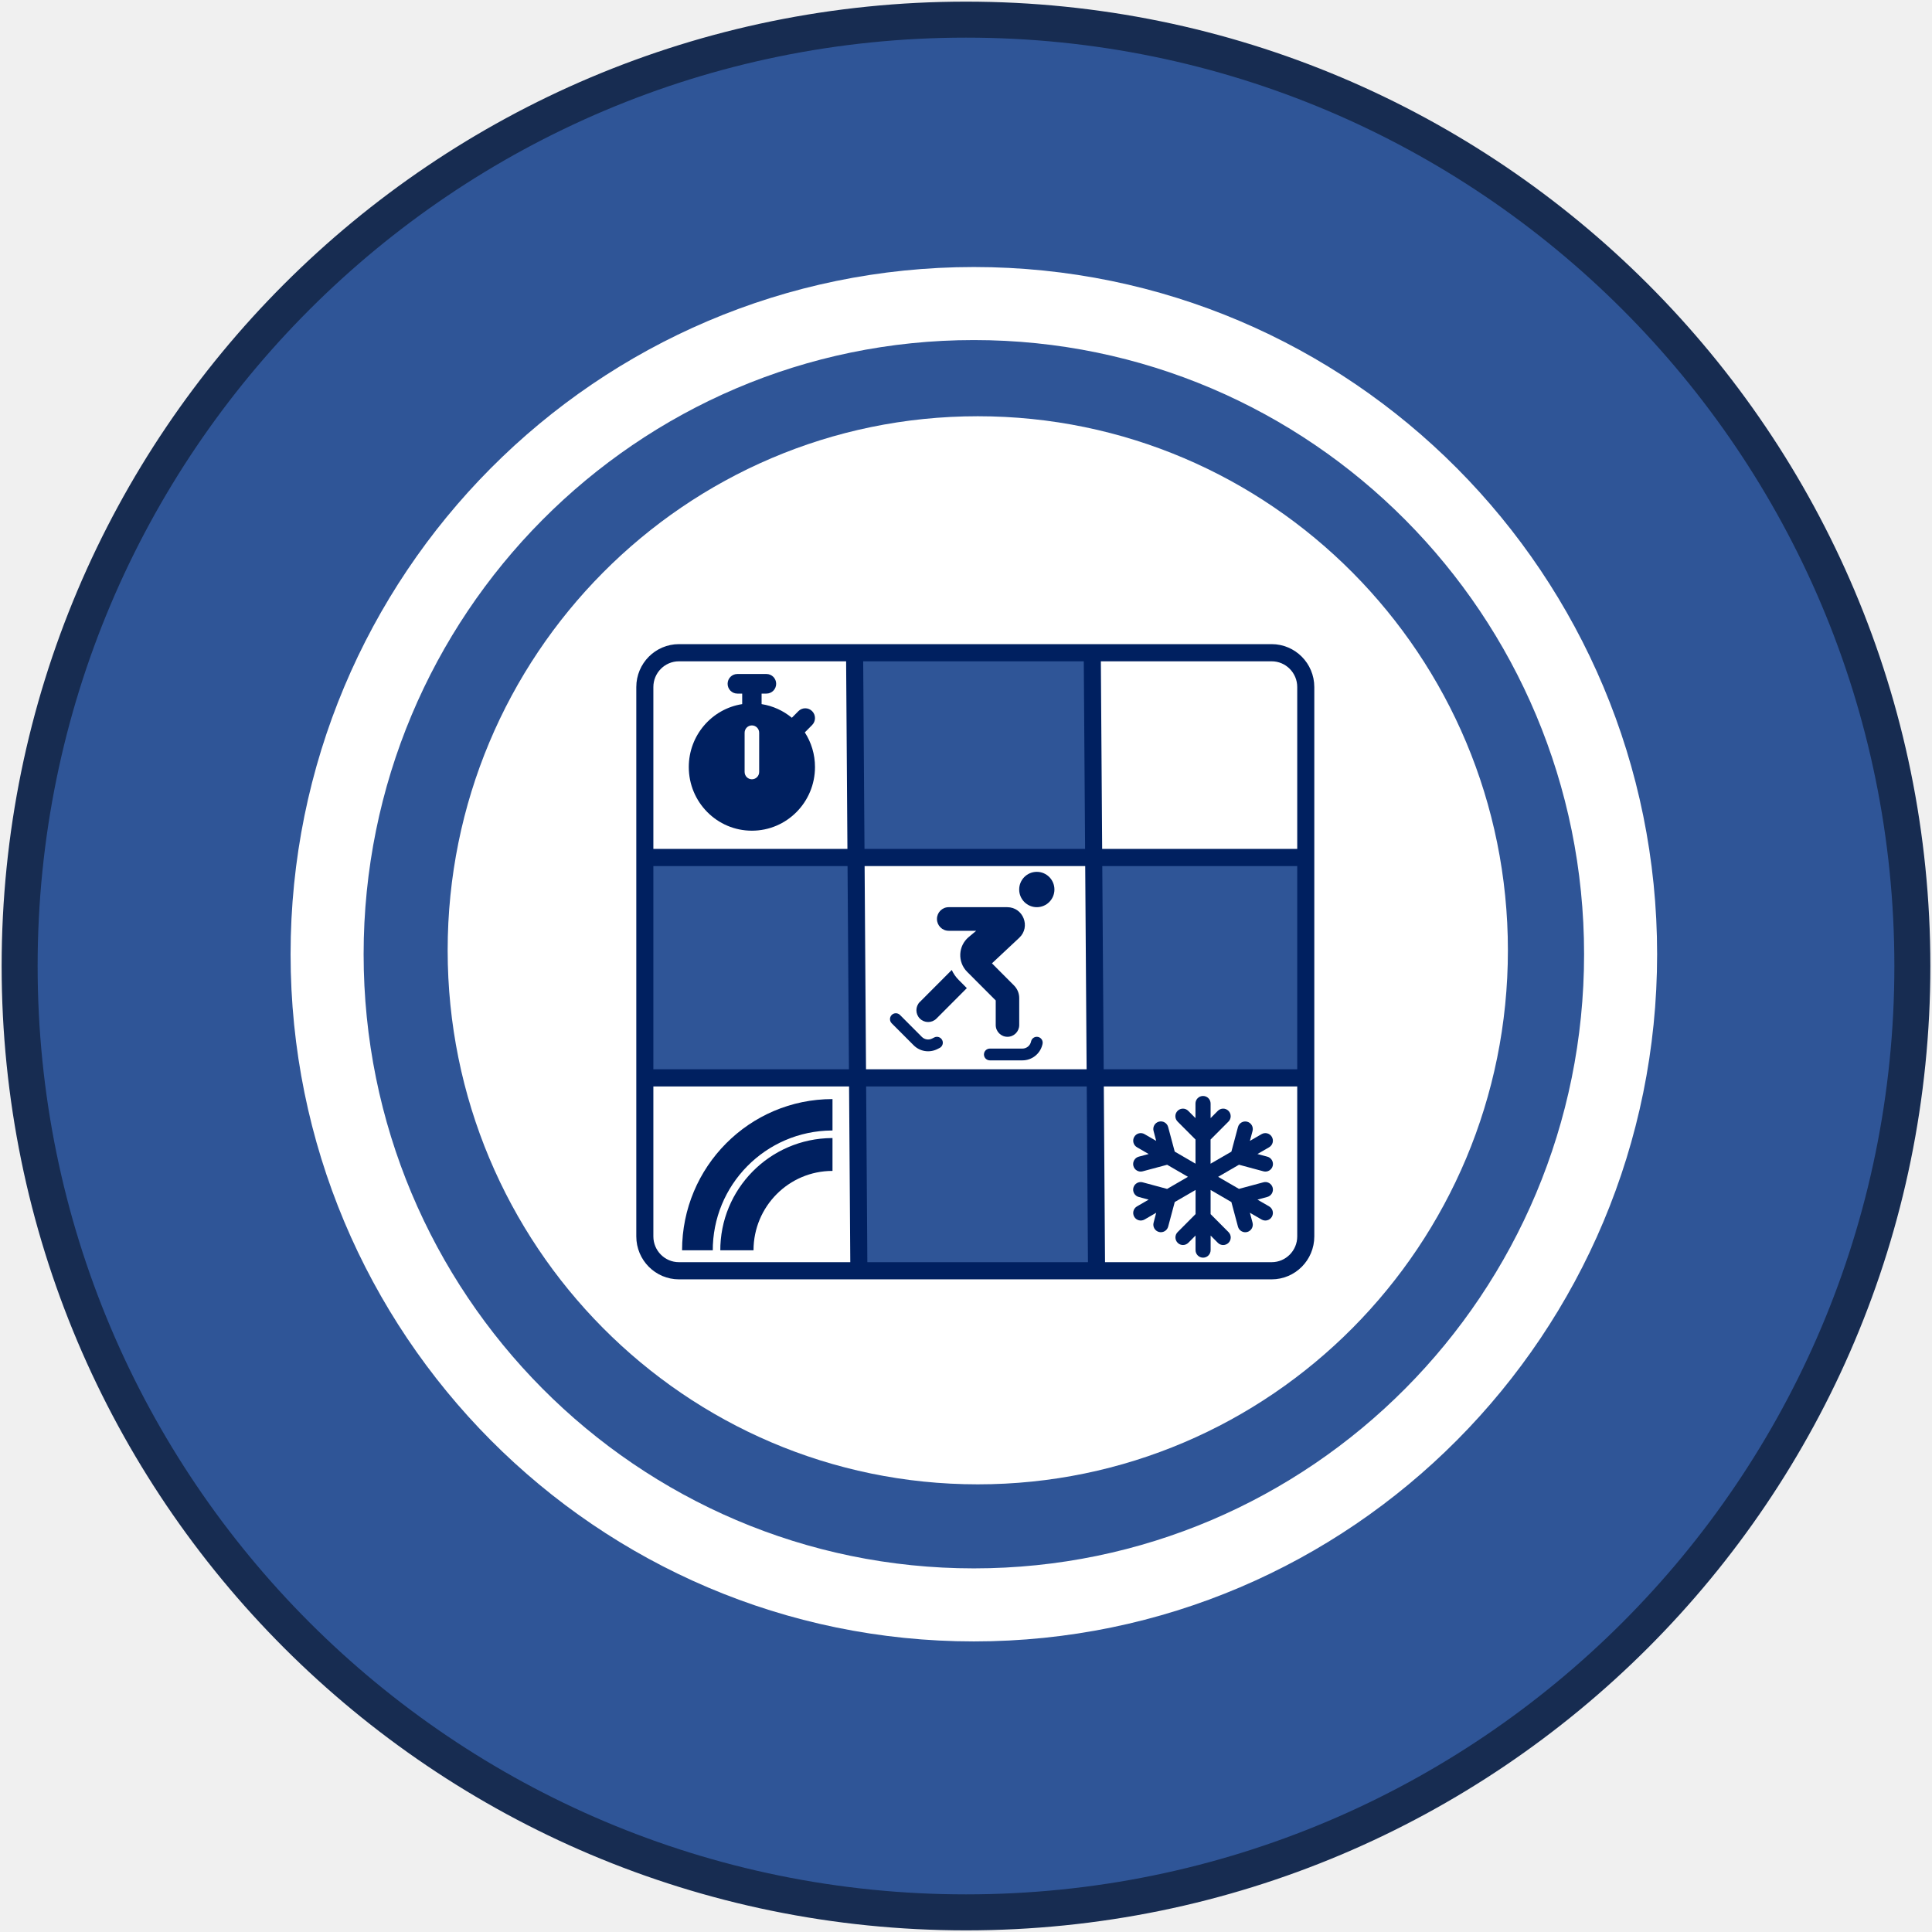
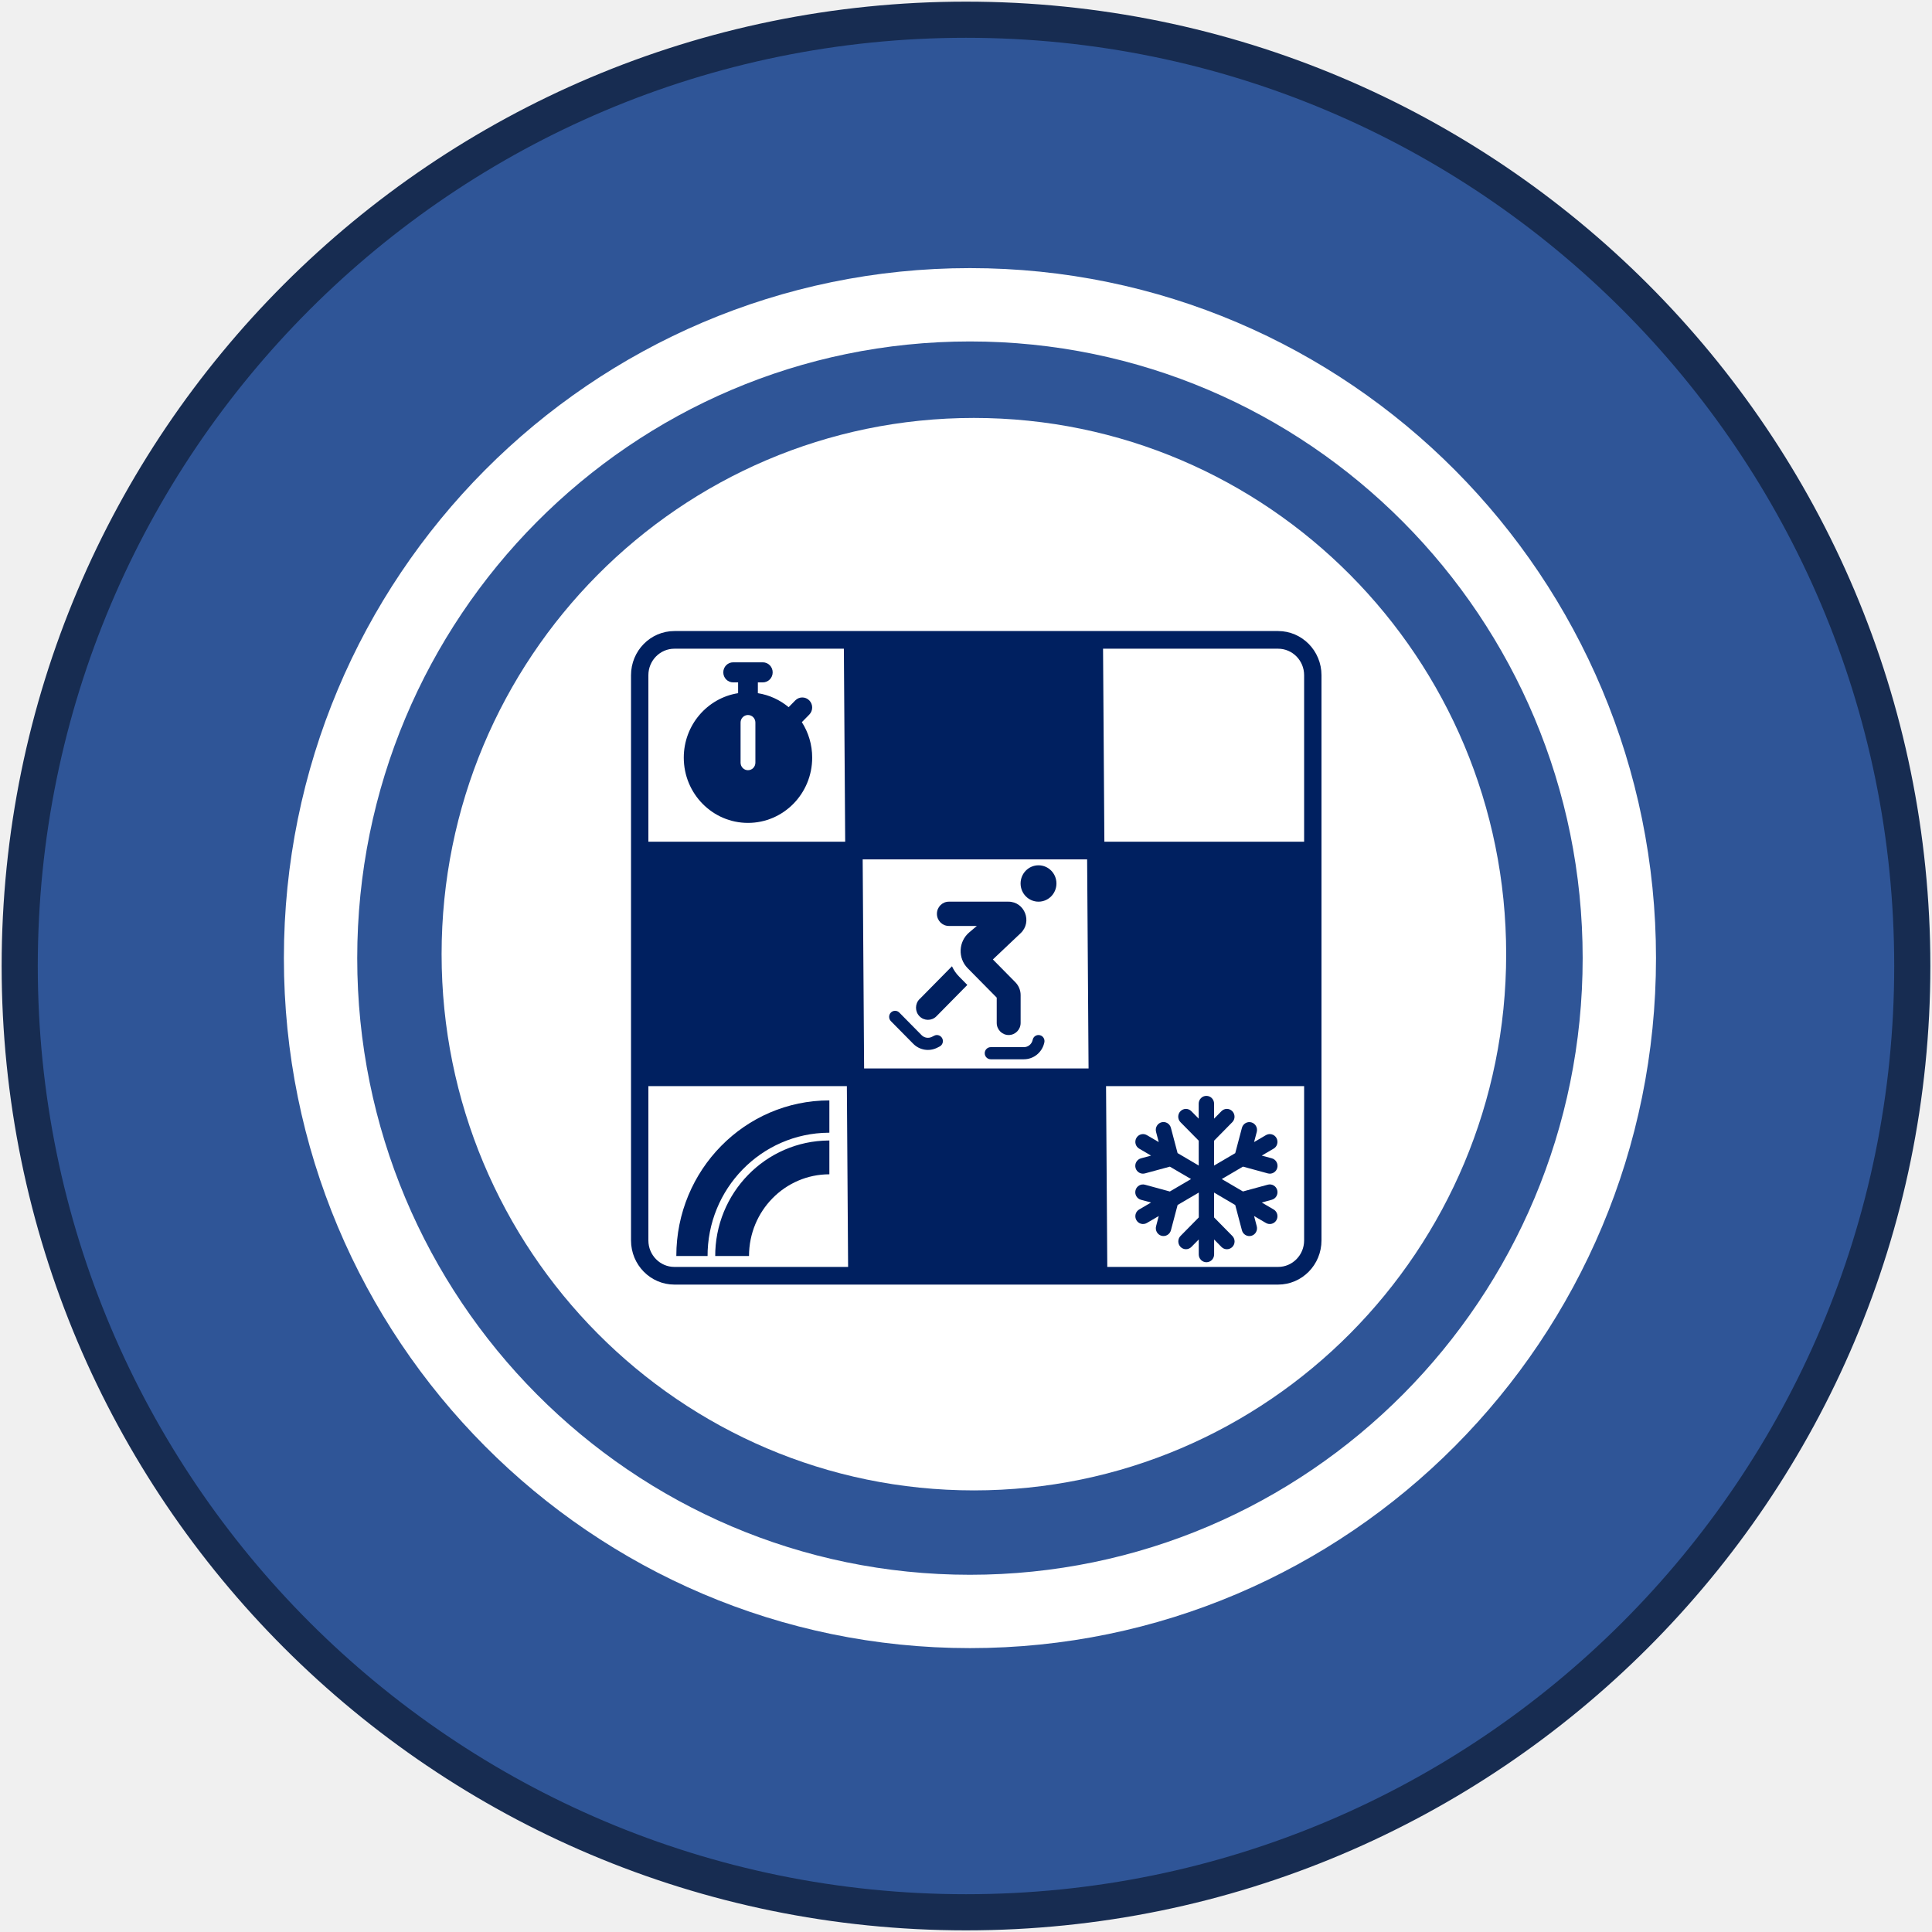
- <svg xmlns="http://www.w3.org/2000/svg" width="246" height="246" xml:space="preserve" overflow="hidden">
-   <g transform="translate(-43 -2082)">
-     <path d="M45.5 2205C45.5 2138.45 99.45 2084.5 166 2084.5 232.55 2084.5 286.5 2138.45 286.5 2205 286.5 2271.55 232.55 2325.5 166 2325.5 99.45 2325.5 45.5 2271.55 45.5 2205Z" stroke="#172C51" stroke-width="4.583" stroke-miterlimit="8" fill="#2F5597" fill-rule="evenodd" />
-     <path d="M100 2203C100 2165.44 130.221 2135 167.5 2135 204.779 2135 235 2165.44 235 2203 235 2240.56 204.779 2271 167.5 2271 130.221 2271 100 2240.56 100 2203Z" fill="#FFFFFF" fill-rule="evenodd" />
+ <svg xmlns="http://www.w3.org/2000/svg" width="245" height="245" xml:space="preserve" overflow="hidden">
+   <g transform="translate(-38 -2065)">
+     <path d="M40.5 2187.5C40.5 2121.23 94.226 2067.5 160.5 2067.5 226.774 2067.5 280.5 2121.23 280.5 2187.5 280.5 2253.77 226.774 2307.5 160.5 2307.5 94.226 2307.5 40.5 2253.77 40.5 2187.5Z" stroke="#172C51" stroke-width="4.583" stroke-miterlimit="8" fill="#2F5597" fill-rule="evenodd" />
+     <path d="M94 2186C94 2148.44 124.221 2118 161.5 2118 198.779 2118 229 2148.44 229 2186 229 2223.56 198.779 2254 161.5 2254 124.221 2254 94 2223.56 94 2186Z" fill="#FFFFFF" fill-rule="evenodd" />
+     <path d="M74 2186.5C74 2138.18 112.951 2099 161 2099 209.049 2099 248 2138.18 248 2186.5 248 2234.82 209.049 2274 161 2274 112.951 2274 74 2234.82 74 2186.5ZM83.3 2186.5C83.3 2229.69 118.087 2264.7 161 2264.7 203.912 2264.7 238.7 2229.69 238.7 2186.5 238.7 2143.31 203.912 2108.3 161 2108.3 118.087 2108.3 83.3 2143.31 83.3 2186.5Z" fill="#FFFFFF" fill-rule="evenodd" />
    <g>
      <g>
        <g>
-           <path d="M34.847 71.354 61.477 71.354 61.477 98.3 34.847 98.3Z" fill="#2F5597" transform="matrix(1 0 0 1.00596 90.417 2119.96)" />
-           <path d="M91.978 70.959 118.608 70.959 118.608 98.616 91.978 98.616Z" fill="#2F5597" transform="matrix(1 0 0 1.00596 90.417 2119.96)" />
-           <path d="M62.188 45.515 91.109 45.515 91.109 70.011 62.188 70.011Z" fill="#2F5597" transform="matrix(1 0 0 1.00596 90.417 2119.96)" />
-           <path d="M62.188 98.853 91.899 98.853 91.899 122.638 62.188 122.638Z" fill="#2F5597" transform="matrix(1 0 0 1.00596 90.417 2119.96)" />
-           <path d="M34.689 49.228C34.689 46.828 36.635 44.883 39.035 44.883L114.499 44.883C116.899 44.883 118.845 46.828 118.845 49.228L118.845 118.766C118.845 121.166 116.899 123.112 114.499 123.112L39.035 123.112C36.635 123.112 34.689 121.166 34.689 118.766Z" stroke="#002060" stroke-width="2.173" stroke-miterlimit="8" fill="none" fill-rule="evenodd" transform="matrix(1 0 0 1.00596 90.417 2119.96)" />
-           <path d="M61.398 44.804 61.941 122.761" stroke="#002060" stroke-width="2.173" stroke-miterlimit="8" fill="none" fill-rule="evenodd" transform="matrix(1 0 0 1.00596 90.417 2119.96)" />
-           <path d="M91.662 45.199 92.206 123.156" stroke="#002060" stroke-width="2.173" stroke-miterlimit="8" fill="none" fill-rule="evenodd" transform="matrix(1 0 0 1.00596 90.417 2119.96)" />
-           <path d="M34.847 70.801 119.414 70.801" stroke="#002060" stroke-width="2.173" stroke-miterlimit="8" fill="none" fill-rule="evenodd" transform="matrix(1 0 0 1.00596 90.417 2119.96)" />
-           <path d="M34.61 98.695 119.177 98.695" stroke="#002060" stroke-width="2.173" stroke-miterlimit="8" fill="none" fill-rule="evenodd" transform="matrix(1 0 0 1.00596 90.417 2119.96)" />
-           <path d="M6.798 0C6.115 0 5.562 0.552 5.562 1.236 5.562 1.92 6.115 2.472 6.798 2.472L7.417 2.472 7.417 3.801C3.565 4.396 0.618 7.726 0.618 11.743 0.618 16.181 4.214 19.777 8.653 19.777 13.091 19.777 16.687 16.181 16.687 11.743 16.687 10.128 16.212 8.626 15.393 7.37L16.324 6.439C16.807 5.956 16.807 5.172 16.324 4.689 15.841 4.207 15.057 4.207 14.574 4.689L13.74 5.524C12.654 4.635 11.337 4.025 9.889 3.801L9.889 2.472 10.507 2.472C11.19 2.472 11.743 1.92 11.743 1.236 11.743 0.552 11.19 0 10.507 0L8.653 0 6.798 0ZM9.58 7.417 9.58 12.361C9.58 12.875 9.166 13.288 8.653 13.288 8.139 13.288 7.726 12.875 7.726 12.361L7.726 7.417C7.726 6.903 8.139 6.489 8.653 6.489 9.166 6.489 9.58 6.903 9.58 7.417Z" fill="#002060" transform="matrix(1 0 0 1.00882 130.085 2167.82)" />
-           <path d="M16.453 2.244C16.453 1.004 17.457 -3.32117e-16 18.697 0 19.936 -3.32117e-16 20.94 1.004 20.94 2.244 20.94 3.483 19.936 4.487 18.697 4.487 17.457 4.487 16.453 3.483 16.453 2.244ZM5.983 5.983C5.983 5.156 6.651 4.487 7.479 4.487L14.929 4.487C16.967 4.487 17.949 6.983 16.462 8.371L12.985 11.615 15.799 14.429C16.219 14.85 16.458 15.42 16.458 16.014L16.458 19.444C16.458 20.272 15.789 20.94 14.962 20.94 14.135 20.94 13.466 20.272 13.466 19.444L13.466 16.327 9.825 12.69C8.582 11.447 8.675 9.404 10.026 8.278L10.979 7.483 7.479 7.483C6.651 7.483 5.983 6.815 5.983 5.988ZM3.805 16.518 7.867 12.457C8.082 12.924 8.381 13.359 8.769 13.742L9.788 14.761 5.922 18.626C5.338 19.211 4.389 19.211 3.805 18.626 3.22 18.042 3.22 17.093 3.805 16.509ZM18.879 20.963C19.281 21.062 19.524 21.468 19.421 21.87L19.402 21.95C19.113 23.114 18.066 23.931 16.864 23.931L12.714 23.931C12.302 23.931 11.966 23.595 11.966 23.184 11.966 22.772 12.302 22.436 12.714 22.436L16.864 22.436C17.378 22.436 17.827 22.085 17.953 21.585L17.972 21.506C18.07 21.104 18.477 20.861 18.879 20.963ZM6.319 22.356 6.03 22.501C5.02 23.006 3.805 22.81 3.01 22.011L0.22 19.225C-0.07 18.935-0.07 18.458 0.22 18.168 0.509 17.878 0.986 17.878 1.276 18.168L4.062 20.954C4.403 21.295 4.927 21.38 5.357 21.164L5.646 21.02C6.016 20.833 6.464 20.987 6.651 21.356 6.838 21.725 6.684 22.174 6.315 22.361Z" fill="#002060" transform="matrix(1 0 0 1.00311 156.319 2193.01)" />
-           <path d="M8.969 0C9.501 0 9.93 0.428 9.93 0.961L9.93 2.807 10.85 1.886C11.227 1.509 11.835 1.509 12.208 1.886 12.58 2.262 12.584 2.871 12.208 3.243L9.925 5.525 9.925 8.588 12.576 7.059 13.413 3.944C13.549 3.431 14.078 3.127 14.59 3.263 15.102 3.399 15.407 3.928 15.271 4.44L14.934 5.693 16.42 4.837C16.88 4.572 17.469 4.729 17.733 5.189 17.997 5.649 17.841 6.238 17.381 6.502L15.895 7.359 17.157 7.695C17.669 7.832 17.973 8.36 17.837 8.872 17.701 9.385 17.172 9.689 16.66 9.553L13.545 8.716 10.89 10.25 13.541 11.779 16.656 10.943C17.169 10.806 17.697 11.111 17.833 11.623 17.969 12.136 17.665 12.664 17.152 12.8L15.895 13.141 17.381 13.997C17.841 14.262 17.997 14.85 17.733 15.311 17.469 15.771 16.88 15.927 16.42 15.663L14.934 14.806 15.271 16.067C15.407 16.58 15.102 17.108 14.59 17.245 14.078 17.381 13.549 17.076 13.413 16.564L12.576 13.449 9.93 11.915 9.93 14.978 12.212 17.261C12.588 17.637 12.588 18.245 12.212 18.618 11.835 18.99 11.227 18.994 10.854 18.618L9.934 17.697 9.934 19.539C9.934 20.071 9.505 20.5 8.973 20.5 8.44 20.5 8.012 20.071 8.012 19.539L8.012 17.693 7.091 18.614C6.714 18.99 6.106 18.99 5.734 18.614 5.361 18.238 5.357 17.629 5.734 17.257L8.016 14.974 8.016 11.915 5.365 13.445 4.528 16.56C4.392 17.072 3.864 17.377 3.351 17.241 2.839 17.104 2.534 16.576 2.671 16.064L3.003 14.806 1.517 15.663C1.057 15.927 0.468 15.771 0.204 15.311-0.06 14.85 0.096 14.262 0.557 13.997L2.042 13.141 0.781 12.804C0.268 12.668-0.036 12.14 0.1 11.627 0.236 11.115 0.765 10.81 1.277 10.947L4.392 11.783 7.047 10.25 4.396 8.72 1.277 9.553C0.765 9.689 0.236 9.385 0.1 8.872-0.036 8.36 0.268 7.832 0.781 7.695L2.042 7.359 0.557 6.502C0.096 6.238-0.06 5.649 0.204 5.189 0.468 4.729 1.057 4.572 1.517 4.837L3.003 5.693 2.667 4.432C2.53 3.92 2.835 3.391 3.347 3.255 3.86 3.119 4.388 3.423 4.524 3.936L5.361 7.051 8.008 8.584 8.008 5.521 5.726 3.243C5.349 2.867 5.349 2.258 5.726 1.886 6.102 1.513 6.71 1.509 7.083 1.886L8.004 2.807 8.004 0.961C8.004 0.428 8.432 0 8.965 0Z" fill="#002060" transform="matrix(1 0 0 1.0043 187.215 2221.55)" />
-           <path d="M5.224 70.624C5.224 60.046 13.799 51.471 24.377 51.47L24.377 60.568C18.823 60.568 14.321 65.07 14.321 70.624Z" fill="#002060" fill-rule="evenodd" transform="matrix(1 0 0 1.00533 124.624 2170.2)" />
-           <path d="M9.612 70.73C9.553 62.614 16.123 55.987 24.287 55.928 24.444 55.927 24.602 55.928 24.758 55.932" stroke="#FFFFFF" stroke-width="0.958" stroke-miterlimit="8" fill="none" fill-rule="evenodd" transform="matrix(1 0 0 1.00533 124.624 2170.2)" />
+           <path d="M35.392 72.226 62.377 72.226 62.377 99.531 35.392 99.531Z" fill="#002060" transform="matrix(1 0 0 1.01723 83.8889 2099.96)" />
+           <path d="M93.285 71.825 120.269 71.825 120.269 99.931 93.285 99.931Z" fill="#002060" transform="matrix(1 0 0 1.01723 83.8889 2099.96)" />
+           <path d="M62.857 46.122 92.164 46.122 92.164 70.945 62.857 70.945Z" fill="#002060" transform="matrix(1 0 0 1.01723 83.8889 2099.96)" />
+           <path d="M63.017 100.331 93.205 100.331 93.205 124.433 63.017 124.433Z" fill="#002060" transform="matrix(1 0 0 1.01723 83.8889 2099.96)" />
+           <path d="M35.232 49.805C35.232 47.373 37.204 45.401 39.636 45.401L116.186 45.401C118.618 45.401 120.59 47.373 120.59 49.805L120.59 120.269C120.59 122.702 118.618 124.673 116.186 124.673L39.636 124.673C37.204 124.673 35.232 122.702 35.232 120.269Z" stroke="#002060" stroke-width="2.202" stroke-miterlimit="8" fill="none" fill-rule="evenodd" transform="matrix(1 0 0 1.01723 83.8889 2099.96)" />
+           <path d="M62.217 45.401 62.767 124.398" stroke="#002060" stroke-width="2.202" stroke-miterlimit="8" fill="none" fill-rule="evenodd" transform="matrix(1 0 0 1.01723 83.8889 2099.96)" />
+           <path d="M92.884 45.722 93.435 124.718" stroke="#002060" stroke-width="2.202" stroke-miterlimit="8" fill="none" fill-rule="evenodd" transform="matrix(1 0 0 1.01723 83.8889 2099.96)" />
+           <path d="M35.232 71.665 120.927 71.665" stroke="#002060" stroke-width="2.202" stroke-miterlimit="8" fill="none" fill-rule="evenodd" transform="matrix(1 0 0 1.01723 83.8889 2099.96)" />
+           <path d="M35.072 99.931 120.767 99.931" stroke="#002060" stroke-width="2.202" stroke-miterlimit="8" fill="none" fill-rule="evenodd" transform="matrix(1 0 0 1.01723 83.8889 2099.96)" />
+           <path d="M6.889 0C6.196 0 5.637 0.56 5.637 1.253 5.637 1.945 6.196 2.505 6.889 2.505L7.515 2.505 7.515 3.852C3.613 4.454 0.626 7.829 0.626 11.899 0.626 16.397 4.27 20.041 8.768 20.041 13.265 20.041 16.91 16.397 16.91 11.899 16.91 10.263 16.428 8.741 15.598 7.468L16.542 6.525C17.031 6.036 17.031 5.241 16.542 4.752 16.052 4.263 15.258 4.263 14.768 4.752L13.923 5.597C12.823 4.697 11.488 4.079 10.021 3.852L10.021 2.505 10.647 2.505C11.34 2.505 11.899 1.945 11.899 1.253 11.899 0.56 11.34 0 10.647 0L8.768 0 6.889 0ZM9.707 7.515 9.707 12.526C9.707 13.046 9.289 13.465 8.768 13.465 8.247 13.465 7.829 13.046 7.829 12.526L7.829 7.515C7.829 6.995 8.247 6.576 8.768 6.576 9.289 6.576 9.707 6.995 9.707 7.515Z" fill="#002060" transform="matrix(1 0 0 1.01607 124.085 2148.99)" />
+           <path d="M16.672 2.273C16.672 1.018 17.69 -3.36545e-16 18.946 0 20.201 -3.36545e-16 21.219 1.018 21.219 2.273 21.219 3.529 20.201 4.547 18.946 4.547 17.69 4.547 16.672 3.529 16.672 2.273ZM6.063 6.063C6.063 5.224 6.74 4.547 7.578 4.547L15.128 4.547C17.193 4.547 18.188 7.076 16.682 8.483L13.158 11.77 16.009 14.621C16.436 15.048 16.677 15.626 16.677 16.227L16.677 19.704C16.677 20.542 16 21.219 15.161 21.219 14.323 21.219 13.646 20.542 13.646 19.704L13.646 16.544 9.956 12.859C8.696 11.6 8.791 9.53 10.16 8.388L11.126 7.583 7.578 7.583C6.74 7.583 6.063 6.906 6.063 6.067ZM3.855 16.739 7.971 12.623C8.189 13.096 8.492 13.537 8.886 13.925L9.918 14.958 6.001 18.875C5.409 19.467 4.448 19.467 3.855 18.875 3.263 18.283 3.263 17.321 3.855 16.729ZM19.131 21.243C19.538 21.342 19.784 21.755 19.68 22.162L19.661 22.242C19.367 23.422 18.306 24.251 17.089 24.251L12.883 24.251C12.466 24.251 12.125 23.91 12.125 23.493 12.125 23.076 12.466 22.735 12.883 22.735L17.089 22.735C17.61 22.735 18.065 22.38 18.193 21.873L18.212 21.792C18.311 21.385 18.723 21.139 19.131 21.243ZM6.404 22.654 6.11 22.801C5.087 23.313 3.855 23.114 3.05 22.304L0.223 19.481C-0.071 19.187-0.071 18.704 0.223 18.411 0.516 18.117 0.999 18.117 1.293 18.411L4.116 21.233C4.462 21.579 4.992 21.665 5.428 21.447L5.722 21.3C6.096 21.11 6.551 21.267 6.74 21.641 6.929 22.015 6.773 22.47 6.399 22.659Z" fill="#002060" transform="matrix(1 0 0 1.01435 150.75 2174.73)" />
+           <path d="M9.088 0C9.628 0 10.062 0.434 10.062 0.974L10.062 2.844 10.995 1.911C11.377 1.53 11.993 1.53 12.37 1.911 12.748 2.292 12.752 2.909 12.37 3.286L10.058 5.599 10.058 8.703 12.744 7.153 13.592 3.996C13.73 3.477 14.265 3.169 14.785 3.307 15.304 3.445 15.612 3.98 15.474 4.499L15.133 5.769 16.639 4.901C17.105 4.633 17.702 4.792 17.97 5.258 18.237 5.725 18.079 6.321 17.612 6.589L16.107 7.457 17.385 7.798C17.905 7.936 18.213 8.471 18.075 8.991 17.937 9.51 17.401 9.819 16.882 9.681L13.726 8.833 11.036 10.386 13.722 11.936 16.878 11.088C17.397 10.95 17.933 11.259 18.071 11.778 18.209 12.297 17.901 12.833 17.381 12.971L16.107 13.316 17.612 14.184C18.079 14.452 18.237 15.048 17.97 15.515 17.702 15.982 17.105 16.14 16.639 15.872L15.133 15.004 15.474 16.282C15.612 16.801 15.304 17.337 14.785 17.475 14.265 17.612 13.73 17.304 13.592 16.785L12.744 13.628 10.062 12.074 10.062 15.178 12.375 17.491C12.756 17.872 12.756 18.489 12.375 18.866 11.993 19.244 11.377 19.248 10.999 18.866L10.066 17.933 10.066 19.799C10.066 20.339 9.632 20.773 9.092 20.773 8.553 20.773 8.118 20.339 8.118 19.799L8.118 17.929 7.185 18.862C6.804 19.244 6.187 19.244 5.81 18.862 5.433 18.481 5.429 17.864 5.81 17.487L8.123 15.174 8.123 12.074 5.437 13.624 4.589 16.781C4.451 17.3 3.915 17.608 3.396 17.471 2.877 17.332 2.568 16.797 2.706 16.278L3.043 15.004 1.538 15.872C1.071 16.14 0.475 15.982 0.207 15.515-0.061 15.048 0.097 14.452 0.564 14.184L2.069 13.316 0.791 12.975C0.272 12.837-0.037 12.302 0.101 11.782 0.239 11.263 0.775 10.954 1.294 11.092L4.451 11.94 7.141 10.386 4.455 8.837 1.294 9.681C0.775 9.819 0.239 9.51 0.101 8.991-0.037 8.471 0.272 7.936 0.791 7.798L2.069 7.457 0.564 6.589C0.097 6.321-0.061 5.725 0.207 5.258 0.475 4.792 1.071 4.633 1.538 4.901L3.043 5.769 2.702 4.491C2.564 3.972 2.873 3.436 3.392 3.299 3.911 3.161 4.447 3.469 4.585 3.988L5.433 7.145 8.114 8.699 8.114 5.595 5.802 3.286C5.42 2.905 5.42 2.288 5.802 1.911 6.183 1.534 6.8 1.53 7.177 1.911L8.11 2.844 8.11 0.974C8.11 0.434 8.545 0 9.084 0Z" fill="#002060" transform="matrix(1 0 0 1.01555 181.898 2203.97)" />
+           <path d="M5.293 71.565C5.293 60.846 13.983 52.157 24.702 52.157L24.702 61.376C19.074 61.376 14.512 65.938 14.512 71.565Z" fill="#002060" fill-rule="evenodd" transform="matrix(1 0 0 1.0166 118.472 2151.52)" />
+           <path d="M9.74 71.673C9.68 63.449 16.338 56.733 24.611 56.674 24.77 56.673 24.93 56.674 25.089 56.678" stroke="#FFFFFF" stroke-width="0.97" stroke-miterlimit="8" fill="none" fill-rule="evenodd" transform="matrix(1 0 0 1.0166 118.472 2151.52)" />
        </g>
      </g>
    </g>
-     <path d="M80 2203.5C80 2155.18 118.951 2116 167 2116 215.049 2116 254 2155.18 254 2203.5 254 2251.83 215.049 2291 167 2291 118.951 2291 80 2251.83 80 2203.5ZM89.3 2203.5C89.3 2246.69 124.088 2281.7 167 2281.7 209.912 2281.7 244.7 2246.69 244.7 2203.5 244.7 2160.31 209.912 2125.3 167 2125.3 124.088 2125.3 89.3 2160.31 89.3 2203.5Z" fill="#FFFFFF" fill-rule="evenodd" />
  </g>
</svg>
